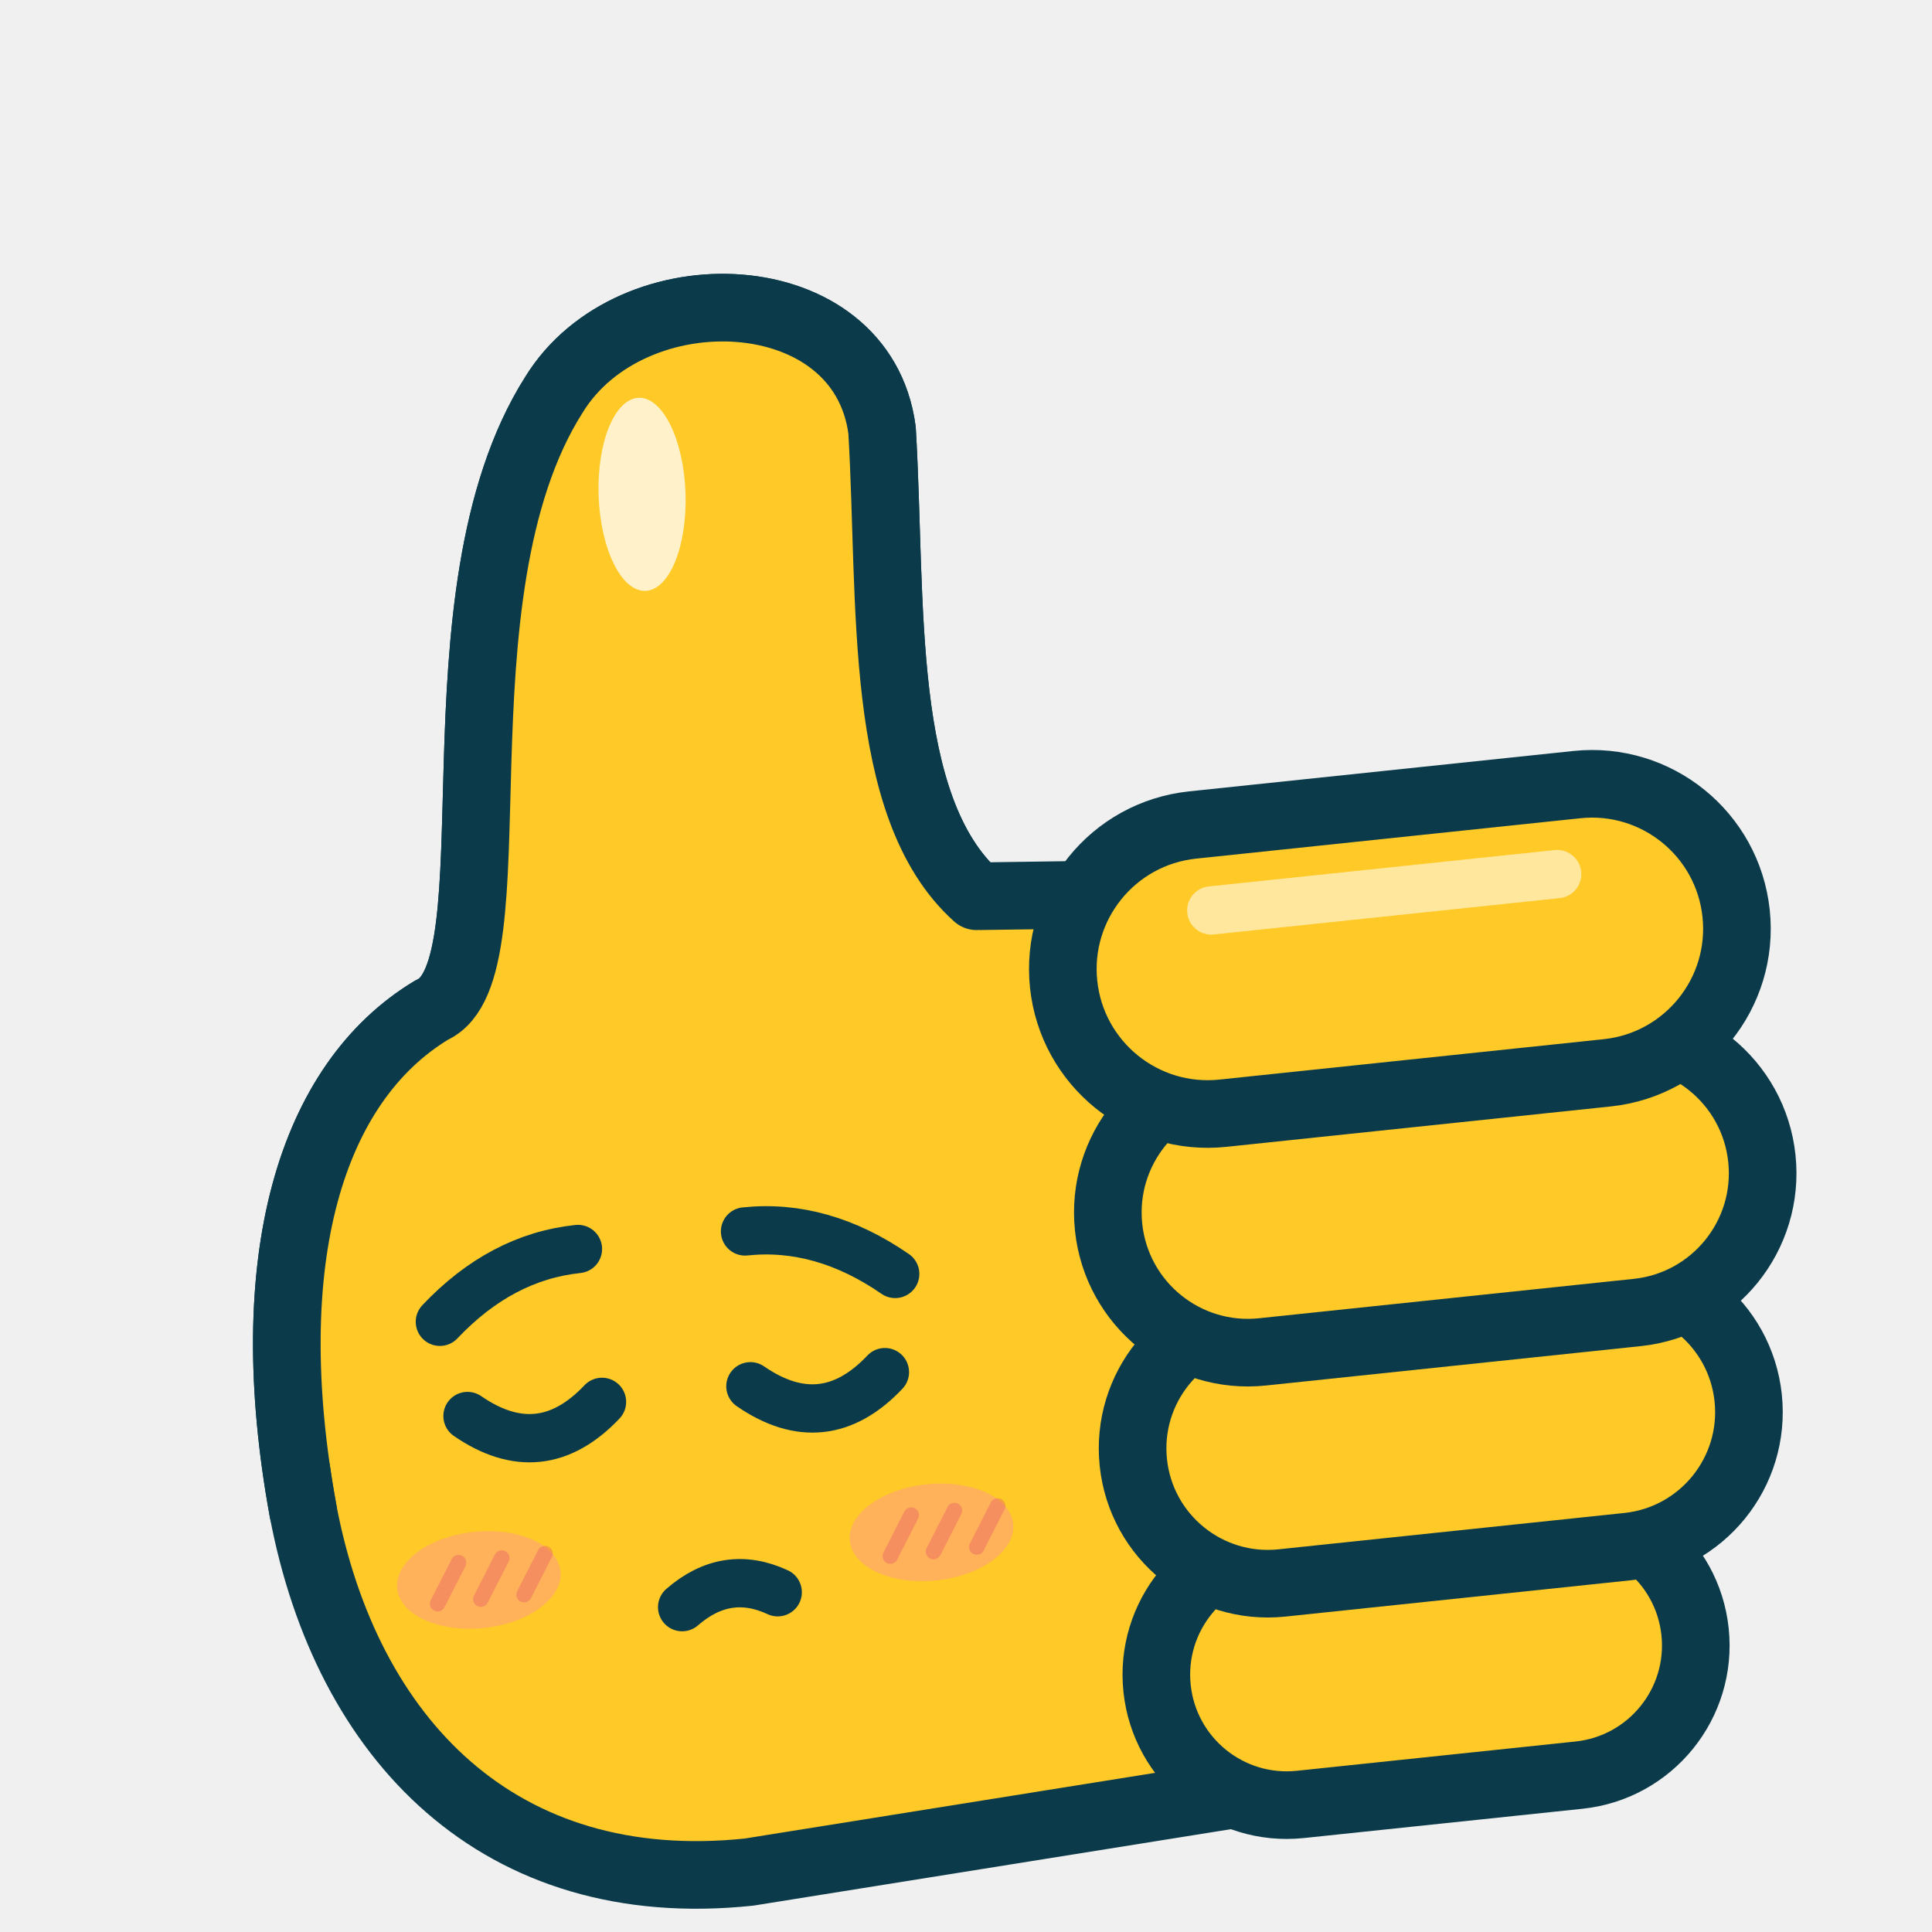
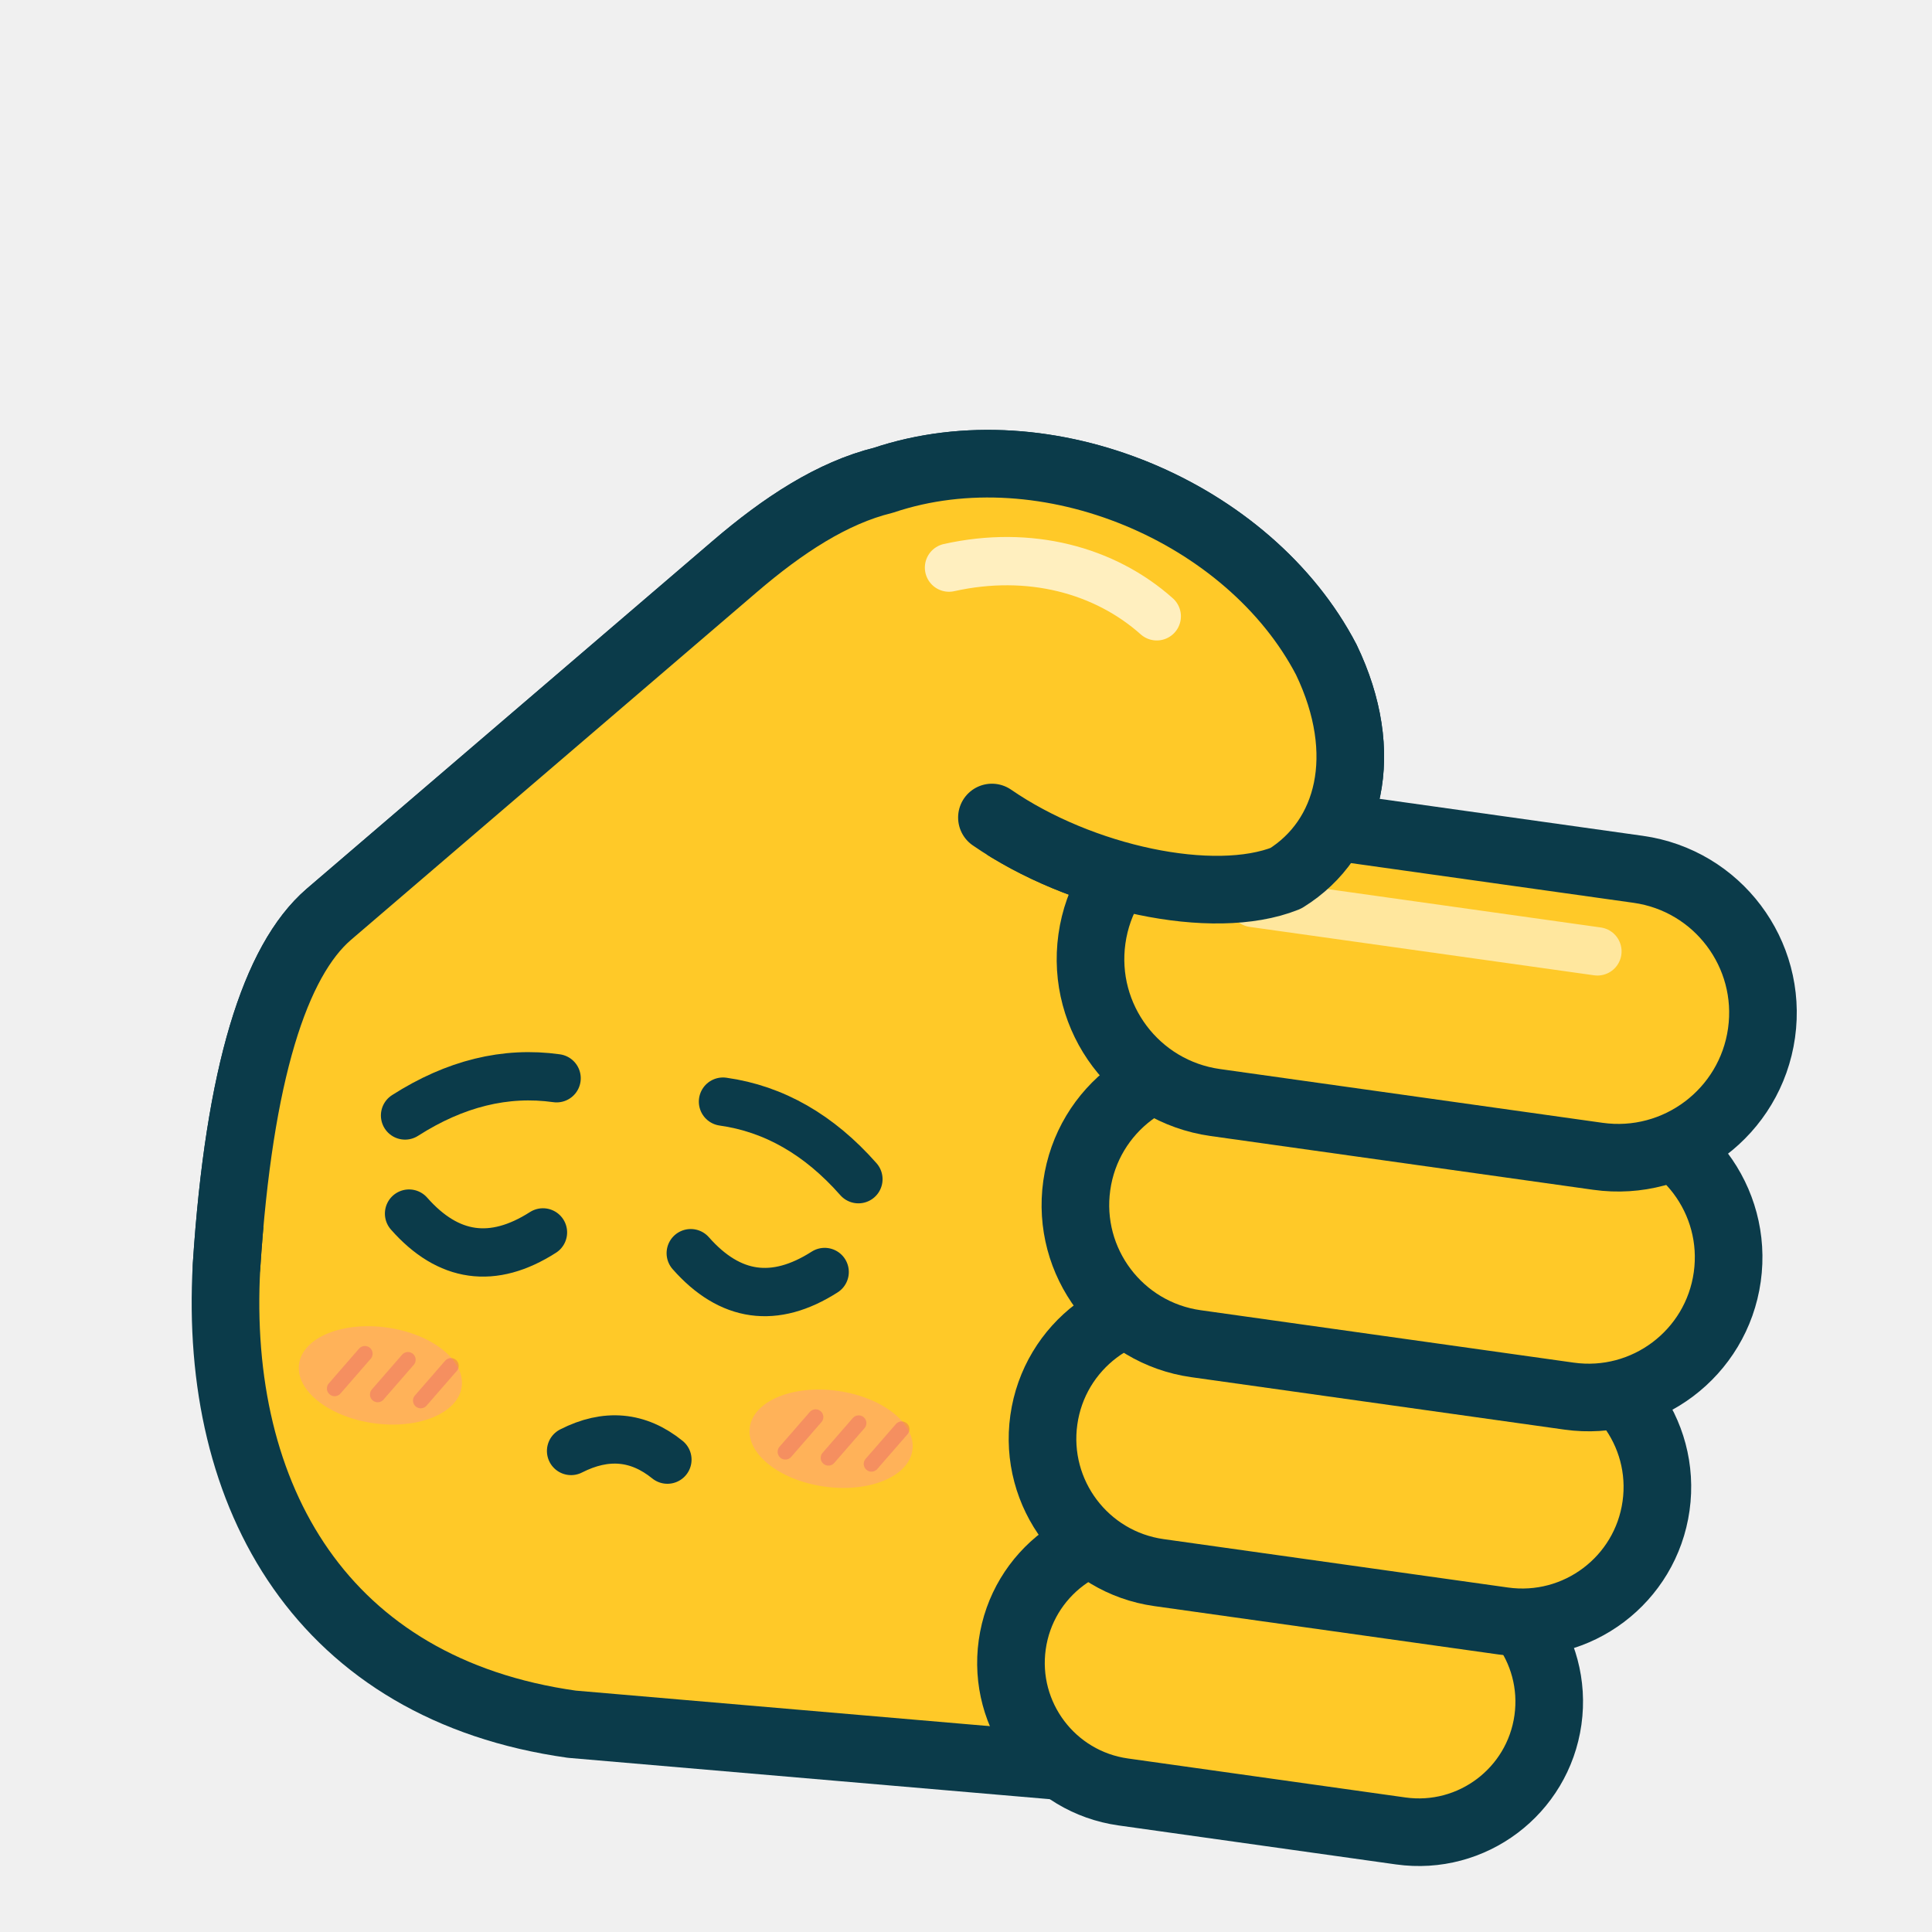
<svg xmlns="http://www.w3.org/2000/svg" width="512" height="512" viewBox="0 0 200 200">
-   <g transform="matrix(0.99452 -0.10453 0.10453 0.99452 -11.941 12.156)">
-     <path d="M28.00 148.00 C26.00 121.70 33.40 104.00 46.70 97.80 C51.35 96.30 52.33 85.62 54.05 72.91 C55.77 60.20 58.25 45.45 65.90 35.80 C75.20 23.70 98.90 27.10 99.30 43.00 C98.90 51.85 97.75 61.53 97.86 70.28 C97.97 79.03 99.35 86.85 104.00 92.00 L126 94 L144 96 L144 186 L70 190 C44 190 30 172 28 148 Z" fill="#FFC928" stroke="#0B3B4A" stroke-width="7" stroke-linejoin="round" stroke-linecap="round" />
+   <g transform="matrix(0.99027 0.13917 -0.13917 0.99027 16.321 -19.403)">
+     <path d="M28.00 148.00 C26.50 128.00 28.60 116.00 33.40 110.50 C45.60 96.67 57.80 82.83 70.00 69.00 C74.40 64.00 79.00 60.00 84.00 58.00 C100.00 50.00 122.00 56.00 132.00 70.00 C138.00 79.00 137.00 88.00 131.00 93.00 C124.00 97.00 110.00 96.00 100.00 91.00 L126 94 L144 96 L144 186 L70 190 C44 190 30 172 28 148 Z" fill="#FFC928" stroke="#0B3B4A" stroke-width="7" stroke-linejoin="round" stroke-linecap="round" />
    <rect x="114" y="162" width="56" height="27" rx="13.5" fill="#FFC928" stroke="#0B3B4A" stroke-width="7" stroke-linejoin="round" stroke-linecap="round" />
    <rect x="114" y="138" width="64" height="28" rx="14" fill="#FFC928" stroke="#0B3B4A" stroke-width="7" stroke-linejoin="round" stroke-linecap="round" />
    <rect x="114" y="113" width="68" height="29" rx="14.5" fill="#FFC928" stroke="#0B3B4A" stroke-width="7" stroke-linejoin="round" stroke-linecap="round" />
    <rect x="112" y="87" width="70" height="30" rx="15" fill="#FFC928" stroke="#0B3B4A" stroke-width="7" stroke-linejoin="round" stroke-linecap="round" />
    <path d="M128 96 H164" stroke="#FFFFFF" stroke-width="5" stroke-linecap="round" opacity="0.55" />
-     <path d="M28.00 148.00 C26.00 121.70 33.40 104.00 46.70 97.80 C51.35 96.30 52.33 85.62 54.05 72.91 C55.77 60.20 58.25 45.45 65.90 35.80 C75.20 23.70 98.90 27.10 99.30 43.00 C98.90 51.85 97.75 61.53 97.86 70.28 C97.97 79.03 99.35 86.85 104.00 92.00 L104.00 106 L52 114 Z" fill="#FFC928" />
-     <path d="M28.00 148.00 C26.00 121.70 33.40 104.00 46.70 97.80 C51.35 96.30 52.33 85.62 54.05 72.91 C55.77 60.20 58.25 45.45 65.90 35.80 C75.20 23.70 98.90 27.10 99.30 43.00 C98.90 51.85 97.75 61.53 97.86 70.28 C97.97 79.03 99.35 86.85 104.00 92.00" fill="none" stroke="#0B3B4A" stroke-width="7" stroke-linejoin="round" stroke-linecap="round" />
-     <ellipse transform="rotate(4.0 73.90 47.00)" cx="73.90" cy="47.00" rx="4.5" ry="10" fill="#FFFFFF" opacity="0.750" />
-     <path d="M92 66 C100 63 108 64 114 68" stroke="#FFFFFF" stroke-width="5" stroke-linecap="round" fill="none" opacity="0.000" />
+     <path d="M28.00 148.00 C26.50 128.00 28.60 116.00 33.40 110.50 C45.60 96.67 57.80 82.83 70.00 69.00 C74.40 64.00 79.00 60.00 84.00 58.00 C100.00 50.00 122.00 56.00 132.00 70.00 C138.00 79.00 137.00 88.00 131.00 93.00 C124.00 97.00 110.00 96.00 100.00 91.00 L100.00 106 L52 114 Z" fill="#FFC928" />
+     <path d="M28.00 148.00 C26.50 128.00 28.60 116.00 33.40 110.50 C45.60 96.67 57.80 82.83 70.00 69.00 C74.40 64.00 79.00 60.00 84.00 58.00 C100.00 50.00 122.00 56.00 132.00 70.00 C138.00 79.00 137.00 88.00 131.00 93.00 C124.00 97.00 110.00 96.00 100.00 91.00" fill="none" stroke="#0B3B4A" stroke-width="7" stroke-linejoin="round" stroke-linecap="round" />
+     <ellipse transform="rotate(4.0 103.00 62.00)" cx="103.00" cy="62.00" rx="4.5" ry="10" fill="#FFFFFF" opacity="0.000" />
+     <path d="M92 66 C100 63 108 64 114 68" stroke="#FFFFFF" stroke-width="5" stroke-linecap="round" fill="none" opacity="0.700" />
    <defs>
-       <mask id="behind-fingers-a" maskUnits="userSpaceOnUse" x="-50" y="-50" width="300" height="300">
+       <mask id="behind-fingers-r" maskUnits="userSpaceOnUse" x="-50" y="-50" width="300" height="300">
        <rect x="-50" y="-50" width="300" height="300" fill="#fff" />
        <rect x="114" y="162" width="56" height="27" rx="13.5" fill="#000" stroke="#000" stroke-width="7" stroke-linejoin="round" stroke-linecap="round" />
        <rect x="114" y="138" width="64" height="28" rx="14" fill="#000" stroke="#000" stroke-width="7" stroke-linejoin="round" stroke-linecap="round" />
        <rect x="114" y="113" width="68" height="29" rx="14.5" fill="#000" stroke="#000" stroke-width="7" stroke-linejoin="round" stroke-linecap="round" />
        <rect x="112" y="87" width="70" height="30" rx="15" fill="#000" stroke="#000" stroke-width="7" stroke-linejoin="round" stroke-linecap="round" />
      </mask>
    </defs>
-     <g mask="url(#behind-fingers-a)">
+     <g mask="url(#behind-fingers-r)">
      <g transform="translate(73.5 149.0)">
        <g transform="translate(-5.369 0)">
          <path d="M-24 -19 Q-17 -25 -9 -25" stroke="#0B3B4A" stroke-width="5" stroke-linecap="round" stroke-linejoin="round" fill="none" />
        </g>
        <g transform="translate(-5.976 0)">
          <path d="M9 -25 Q17 -25 24 -19" stroke="#0B3B4A" stroke-width="5" stroke-linecap="round" stroke-linejoin="round" fill="none" />
        </g>
        <g transform="translate(-5.546 0)">
          <path d="M-22 -9 Q-15 -3 -8 -9" stroke="#0B3B4A" stroke-width="5" stroke-linecap="round" stroke-linejoin="round" fill="none" />
        </g>
        <g transform="translate(-6.098 0)">
          <path d="M8 -9 Q15 -3 22 -9" stroke="#0B3B4A" stroke-width="5" stroke-linecap="round" stroke-linejoin="round" fill="none" />
        </g>
        <g transform="translate(-6.516 0)">
          <path d="M-1 13 Q4 9.5 9 12.5" stroke="#0B3B4A" stroke-width="5" stroke-linecap="round" stroke-linejoin="round" fill="none" />
        </g>
        <g transform="translate(-4.154 0)">
          <ellipse cx="-24.0" cy="8.0" rx="8.5" ry="5" fill="#FF8FA3" opacity="0.4" />
          <path d="M-28.5 10.0 l2.6 -4 M-24.0 10.0 l2.6 -4 M-19.5 10.0 l2.6 -4" stroke="#E2546C" stroke-width="1.6" stroke-linecap="round" opacity="0.36" />
        </g>
        <g transform="translate(-5.036 0)">
          <ellipse cx="24.0" cy="8.0" rx="8.5" ry="5" fill="#FF8FA3" opacity="0.4" />
          <path d="M19.5 10.0 l2.6 -4 M24.0 10.0 l2.6 -4 M28.5 10.0 l2.6 -4" stroke="#E2546C" stroke-width="1.6" stroke-linecap="round" opacity="0.36" />
        </g>
      </g>
    </g>
  </g>
</svg>
